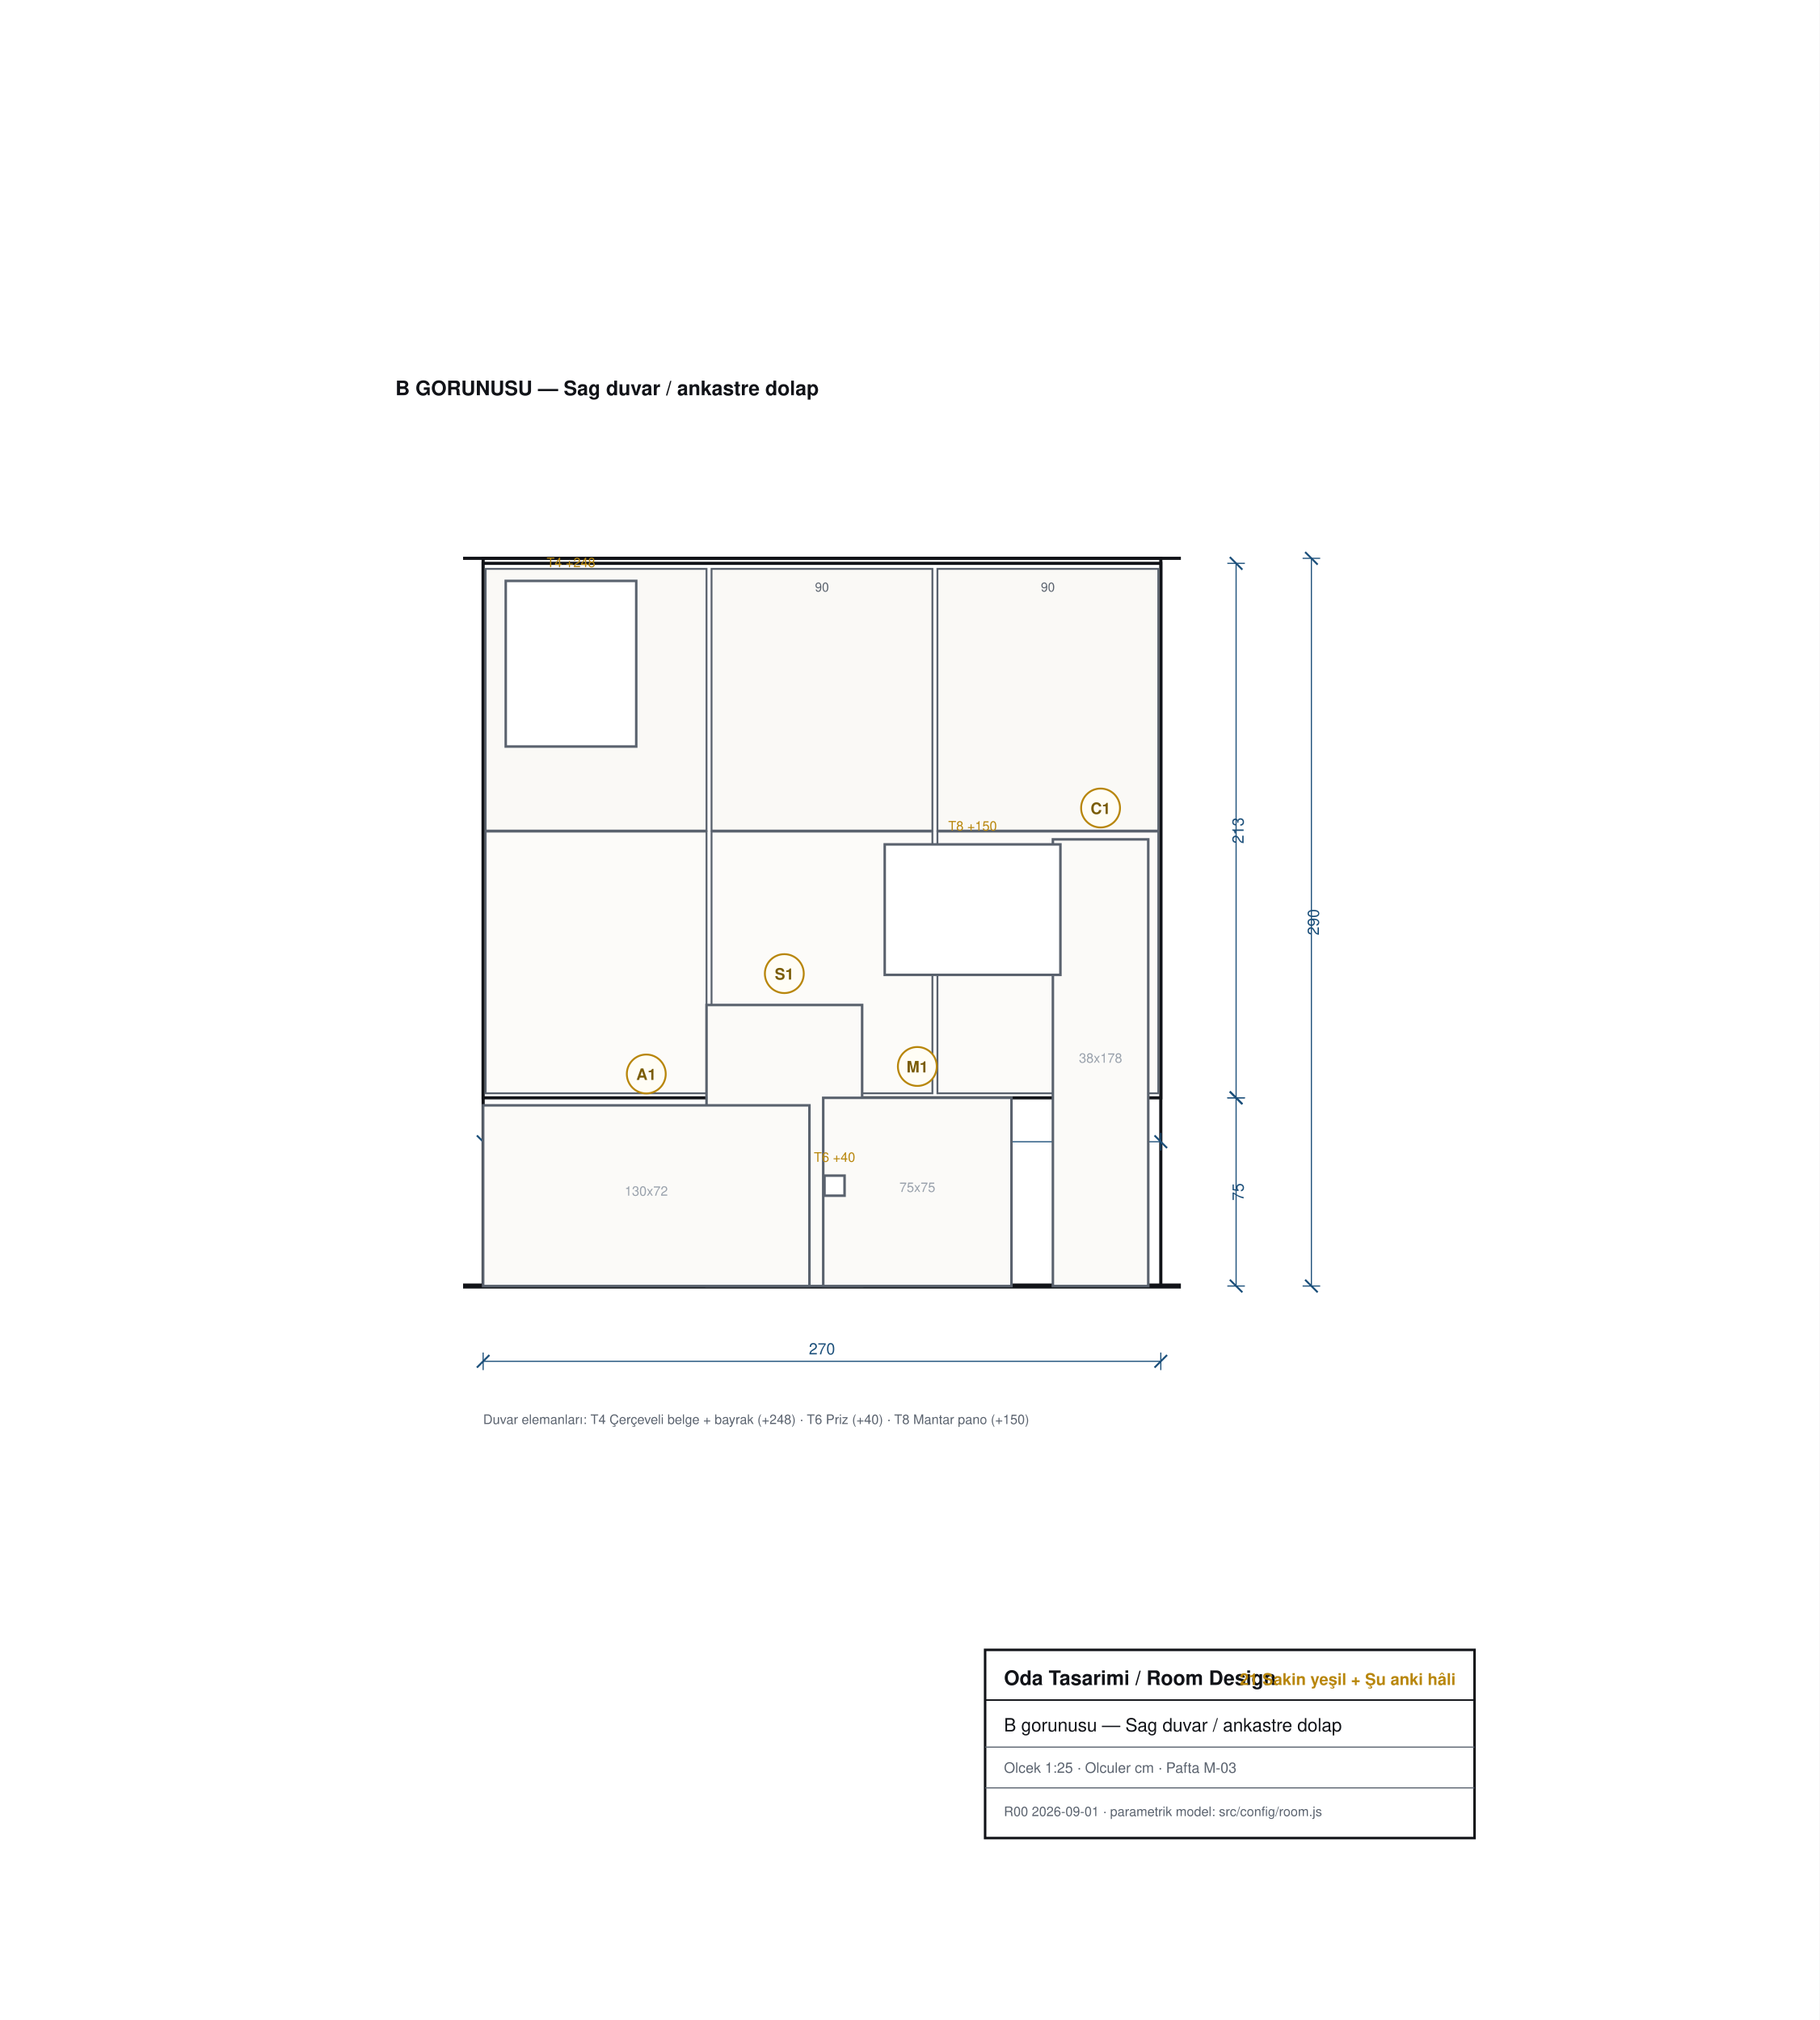
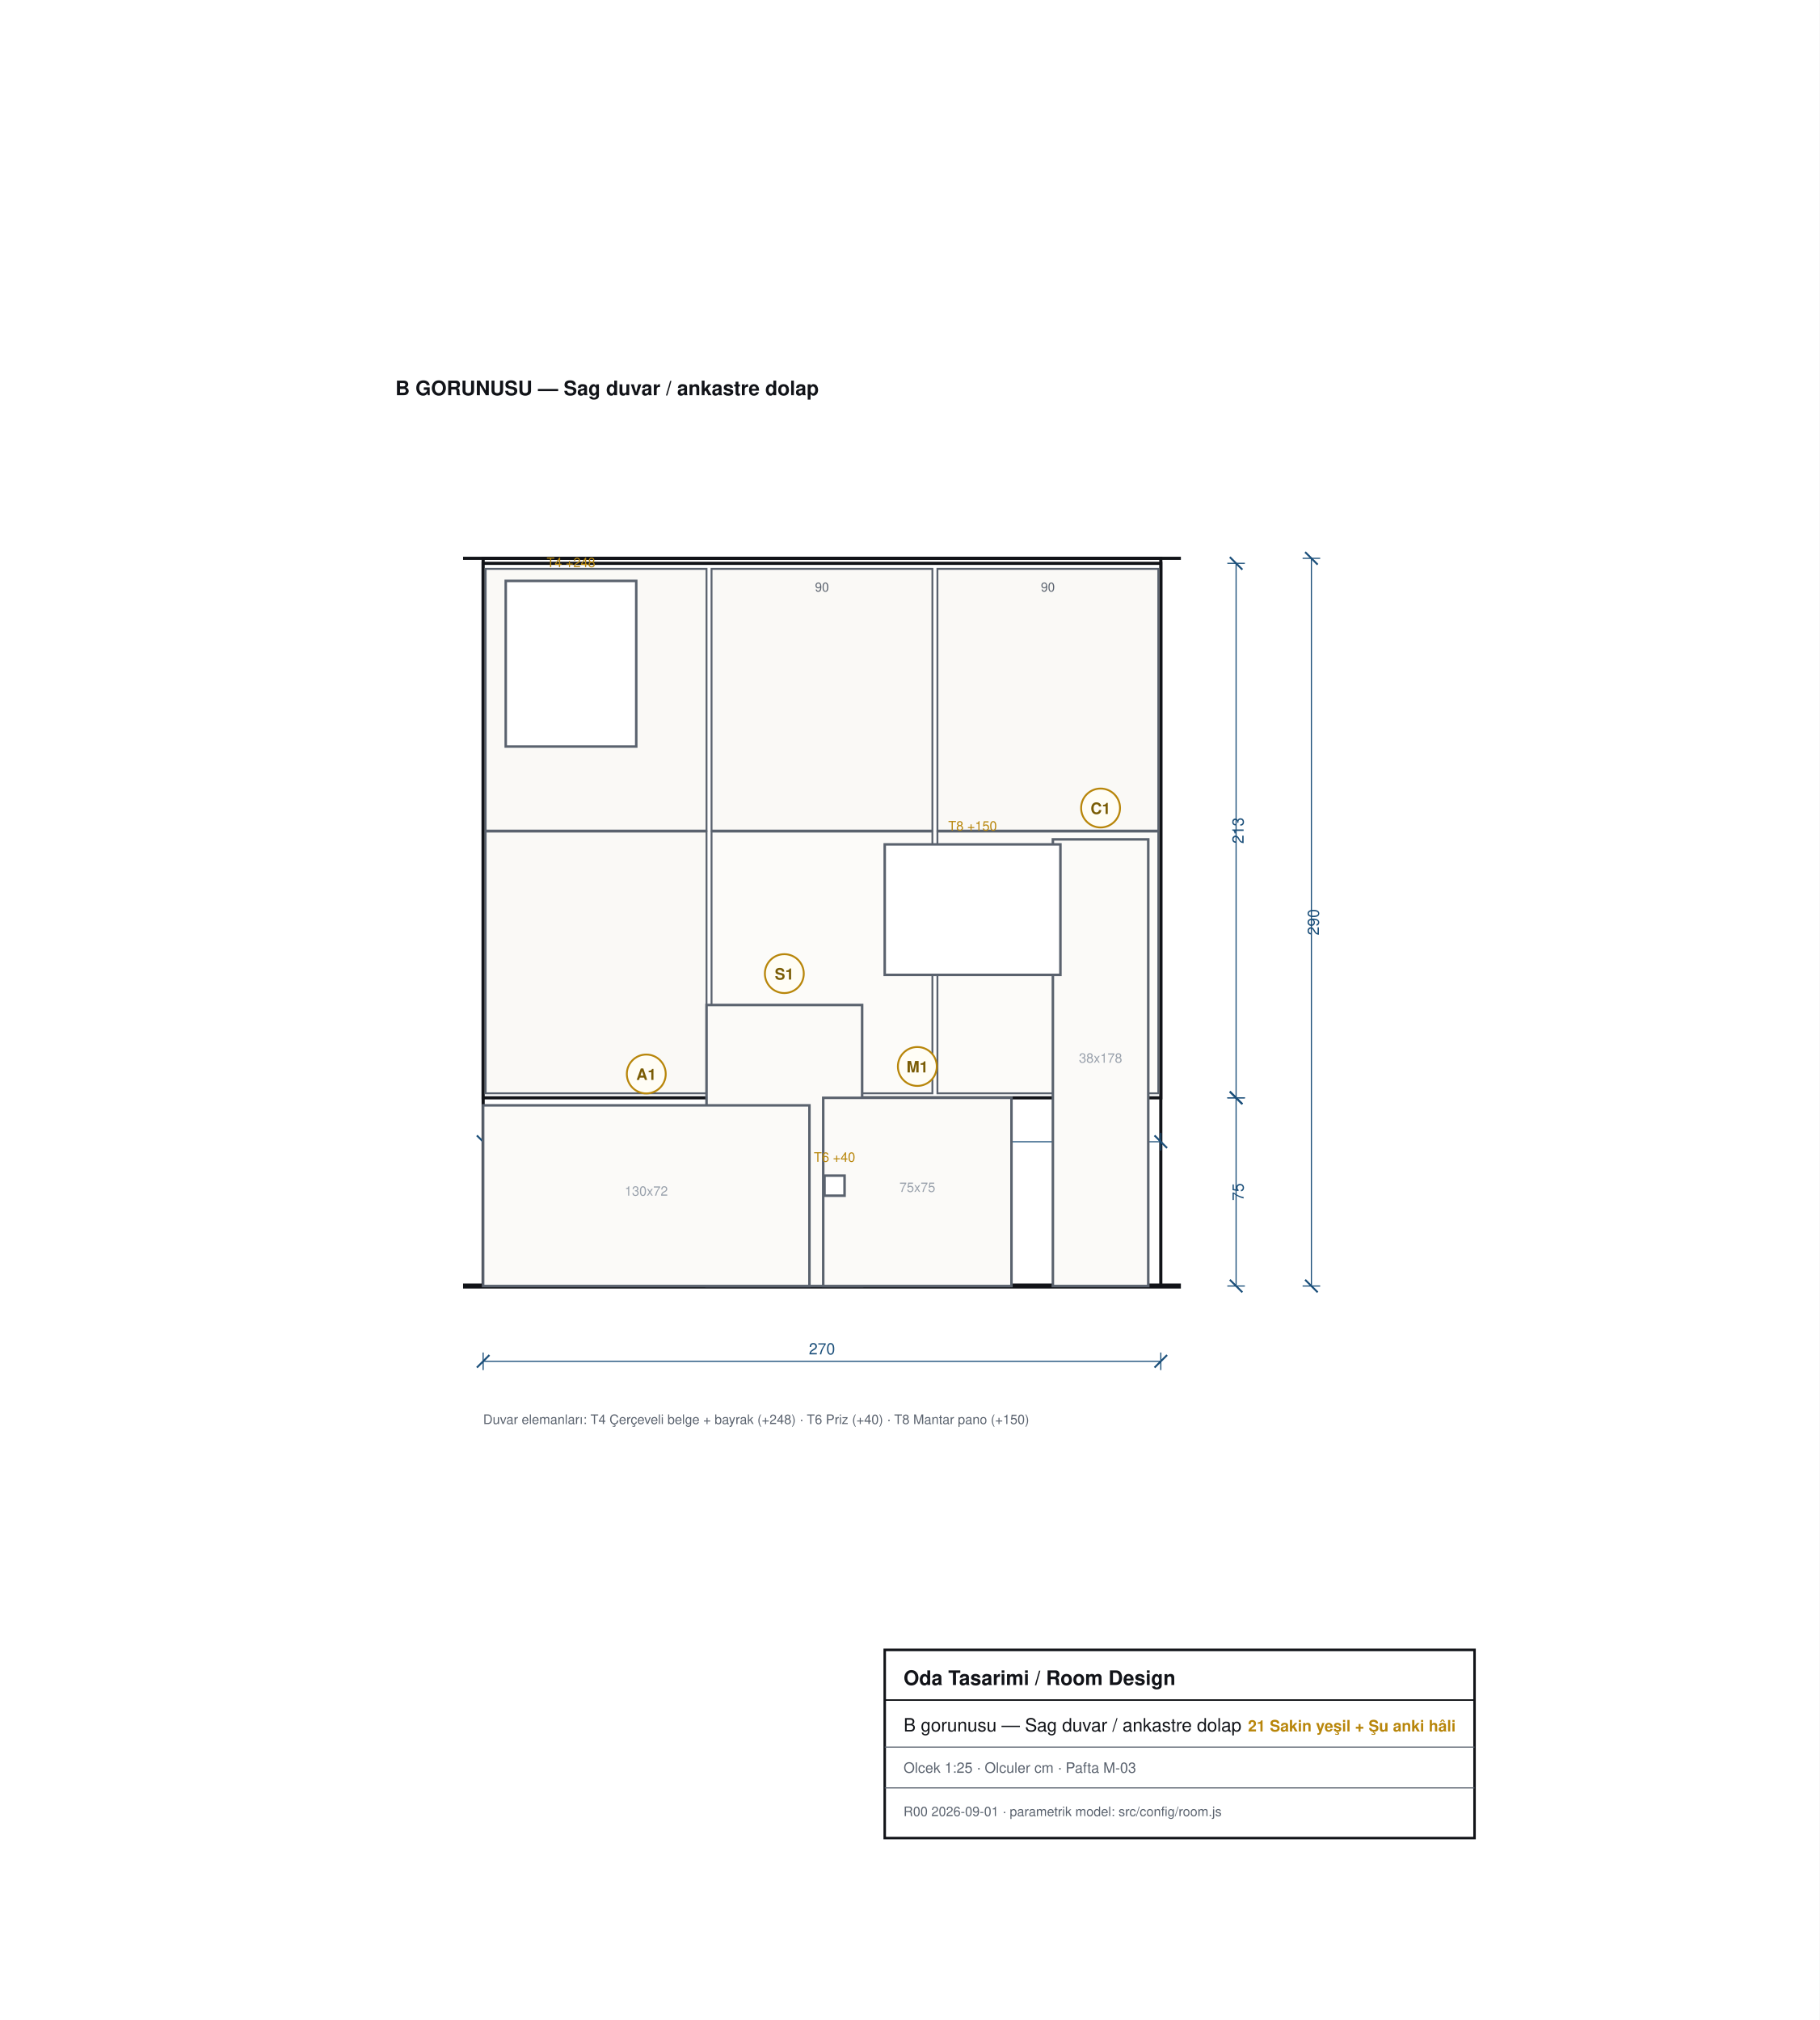
<svg xmlns="http://www.w3.org/2000/svg" width="290mm" height="322mm" viewBox="0 0 290 322" font-family="Helvetica,Arial,sans-serif">
  <rect width="290" height="322" fill="#ffffff" />
  <rect x="77.00" y="89.00" width="108.00" height="116.00" fill="#ffffff" stroke="#111318" stroke-width="0.5" />
  <line x1="73.80" y1="205.00" x2="188.20" y2="205.00" stroke="#111318" stroke-width="0.8" />
  <line x1="73.80" y1="89.00" x2="188.20" y2="89.00" stroke="#111318" stroke-width="0.5" />
  <rect x="77.00" y="89.80" width="108.00" height="85.20" fill="#ffffff" stroke="#111318" stroke-width="0.5" />
-   <rect x="77.40" y="132.56" width="35.20" height="41.72" fill="#fcfbf9" stroke="#5a626e" stroke-width="0.3" />
+   <rect x="77.40" y="132.56" width="35.20" height="41.72" fill="#faf9f6" stroke="#5a626e" stroke-width="0.3" />
  <rect x="77.40" y="90.68" width="35.20" height="41.72" fill="#faf9f6" stroke="#5a626e" stroke-width="0.3" />
  <text x="95.00" y="94.30" font-size="2" fill="#5a626e" text-anchor="middle">90</text>
  <rect x="113.40" y="132.56" width="35.20" height="41.72" fill="#fcfbf9" stroke="#5a626e" stroke-width="0.3" />
  <rect x="113.40" y="90.68" width="35.20" height="41.72" fill="#faf9f6" stroke="#5a626e" stroke-width="0.3" />
  <text x="131.00" y="94.30" font-size="2" fill="#5a626e" text-anchor="middle">90</text>
  <rect x="149.40" y="132.56" width="35.20" height="41.72" fill="#fcfbf9" stroke="#5a626e" stroke-width="0.3" />
  <rect x="149.40" y="90.68" width="35.20" height="41.72" fill="#faf9f6" stroke="#5a626e" stroke-width="0.3" />
  <text x="167.00" y="94.30" font-size="2" fill="#5a626e" text-anchor="middle">90</text>
  <line x1="77.00" y1="183.40" x2="77.00" y2="180.60" stroke="#1b4f7a" stroke-width="0.18" />
  <line x1="185.00" y1="183.40" x2="185.00" y2="180.60" stroke="#1b4f7a" stroke-width="0.18" />
  <line x1="77.00" y1="182.00" x2="185.00" y2="182.00" stroke="#1b4f7a" stroke-width="0.18" />
  <line x1="76.00" y1="181.00" x2="78.00" y2="183.00" stroke="#1b4f7a" stroke-width="0.3" />
  <line x1="184.00" y1="181.00" x2="186.00" y2="183.00" stroke="#1b4f7a" stroke-width="0.3" />
  <text x="131.00" y="183.10" font-size="2.5" fill="#1b4f7a" text-anchor="middle">270</text>
  <line x1="198.40" y1="89.80" x2="195.60" y2="89.80" stroke="#1b4f7a" stroke-width="0.18" />
  <line x1="198.40" y1="175.00" x2="195.60" y2="175.00" stroke="#1b4f7a" stroke-width="0.18" />
  <line x1="197.00" y1="89.80" x2="197.00" y2="175.00" stroke="#1b4f7a" stroke-width="0.18" />
  <line x1="196.00" y1="88.80" x2="198.00" y2="90.80" stroke="#1b4f7a" stroke-width="0.3" />
  <line x1="196.00" y1="174.00" x2="198.00" y2="176.00" stroke="#1b4f7a" stroke-width="0.3" />
  <text x="198.20" y="132.40" font-size="2.5" fill="#1b4f7a" text-anchor="middle" transform="rotate(-90 198.20 132.40)">213</text>
  <line x1="198.40" y1="175.00" x2="195.60" y2="175.00" stroke="#1b4f7a" stroke-width="0.18" />
  <line x1="198.40" y1="205.00" x2="195.60" y2="205.00" stroke="#1b4f7a" stroke-width="0.18" />
  <line x1="197.00" y1="175.00" x2="197.00" y2="205.00" stroke="#1b4f7a" stroke-width="0.18" />
  <line x1="196.00" y1="174.00" x2="198.00" y2="176.00" stroke="#1b4f7a" stroke-width="0.3" />
  <line x1="196.00" y1="204.00" x2="198.00" y2="206.00" stroke="#1b4f7a" stroke-width="0.3" />
  <text x="198.20" y="190.00" font-size="2.5" fill="#1b4f7a" text-anchor="middle" transform="rotate(-90 198.20 190.00)">75</text>
  <line x1="210.40" y1="89.00" x2="207.60" y2="89.00" stroke="#1b4f7a" stroke-width="0.18" />
  <line x1="210.40" y1="205.00" x2="207.60" y2="205.00" stroke="#1b4f7a" stroke-width="0.18" />
  <line x1="209.00" y1="89.00" x2="209.00" y2="205.00" stroke="#1b4f7a" stroke-width="0.18" />
  <line x1="208.00" y1="88.00" x2="210.00" y2="90.00" stroke="#1b4f7a" stroke-width="0.3" />
  <line x1="208.00" y1="204.00" x2="210.00" y2="206.00" stroke="#1b4f7a" stroke-width="0.3" />
  <text x="210.20" y="147.00" font-size="2.5" fill="#1b4f7a" text-anchor="middle" transform="rotate(-90 210.20 147.00)">290</text>
  <line x1="77.00" y1="215.60" x2="77.00" y2="218.40" stroke="#1b4f7a" stroke-width="0.18" />
  <line x1="185.00" y1="215.60" x2="185.00" y2="218.40" stroke="#1b4f7a" stroke-width="0.18" />
  <line x1="77.00" y1="217.00" x2="185.00" y2="217.00" stroke="#1b4f7a" stroke-width="0.18" />
  <line x1="76.00" y1="218.00" x2="78.00" y2="216.00" stroke="#1b4f7a" stroke-width="0.3" />
  <line x1="184.00" y1="218.00" x2="186.00" y2="216.00" stroke="#1b4f7a" stroke-width="0.3" />
  <text x="131.00" y="215.90" font-size="2.5" fill="#1b4f7a" text-anchor="middle">270</text>
  <rect x="112.60" y="160.20" width="24.80" height="44.80" fill="#fbfaf8" stroke="#5a626e" stroke-width="0.4" />
  <circle cx="125.00" cy="155.20" r="3.10" fill="#fffdf5" stroke="#b8860b" stroke-width="0.3" />
  <text x="125.00" y="156.15" font-size="2.5" fill="#7a5c05" text-anchor="middle" font-weight="700">S1</text>
  <text x="125.00" y="182.60" font-size="2.1" fill="#98a0ab" text-anchor="middle">62x112</text>
  <rect x="167.80" y="133.80" width="15.20" height="71.20" fill="#fbfaf8" stroke="#5a626e" stroke-width="0.4" />
  <circle cx="175.40" cy="128.80" r="3.10" fill="#fffdf5" stroke="#b8860b" stroke-width="0.3" />
  <text x="175.40" y="129.75" font-size="2.5" fill="#7a5c05" text-anchor="middle" font-weight="700">C1</text>
  <text x="175.40" y="169.40" font-size="2.1" fill="#98a0ab" text-anchor="middle">38x178</text>
  <rect x="131.20" y="175.00" width="30.00" height="30.00" fill="#fbfaf8" stroke="#5a626e" stroke-width="0.4" />
  <circle cx="146.20" cy="170.00" r="3.10" fill="#fffdf5" stroke="#b8860b" stroke-width="0.3" />
  <text x="146.20" y="170.95" font-size="2.5" fill="#7a5c05" text-anchor="middle" font-weight="700">M1</text>
  <text x="146.20" y="190.00" font-size="2.1" fill="#98a0ab" text-anchor="middle">75x75</text>
  <rect x="77.00" y="176.20" width="52.00" height="28.80" fill="#fbfaf8" stroke="#5a626e" stroke-width="0.4" />
  <circle cx="103.00" cy="171.20" r="3.10" fill="#fffdf5" stroke="#b8860b" stroke-width="0.3" />
  <text x="103.00" y="172.15" font-size="2.5" fill="#7a5c05" text-anchor="middle" font-weight="700">A1</text>
  <text x="103.00" y="190.60" font-size="2.1" fill="#98a0ab" text-anchor="middle">130x72</text>
  <rect x="80.60" y="92.60" width="20.80" height="26.40" fill="#ffffff" stroke="#5a626e" stroke-width="0.4" />
  <text x="91.00" y="90.40" font-size="2.1" fill="#b8860b" text-anchor="middle">T4  +248</text>
  <rect x="131.40" y="187.40" width="3.20" height="3.20" fill="#ffffff" stroke="#5a626e" stroke-width="0.4" />
  <text x="133.00" y="185.20" font-size="2.1" fill="#b8860b" text-anchor="middle">T6  +40</text>
  <rect x="141.00" y="134.60" width="28.00" height="20.80" fill="#ffffff" stroke="#5a626e" stroke-width="0.4" />
  <text x="155.00" y="132.40" font-size="2.1" fill="#b8860b" text-anchor="middle">T8  +150</text>
  <text x="77.00" y="227.00" font-size="2.1" fill="#5a626e" text-anchor="start">Duvar elemanları:  T4 Çerçeveli belge + bayrak (+248)   ·   T6 Priz (+40)   ·   T8 Mantar pano (+150)</text>
  <text x="63.00" y="63.00" font-size="3.2" fill="#111318" text-anchor="start" font-weight="700">B GORUNUSU — Sag duvar / ankastre dolap</text>
-   <rect x="157.00" y="263.00" width="78.00" height="30.00" fill="#ffffff" stroke="#111318" stroke-width="0.4" />
-   <line x1="157.00" y1="271.00" x2="235.00" y2="271.00" stroke="#111318" stroke-width="0.25" />
-   <line x1="157.00" y1="278.50" x2="235.00" y2="278.50" stroke="#5a626e" stroke-width="0.18" />
-   <line x1="157.00" y1="285.00" x2="235.00" y2="285.00" stroke="#5a626e" stroke-width="0.18" />
-   <text x="160.00" y="268.60" font-size="3.2" fill="#111318" text-anchor="start" font-weight="700">Oda Tasarimi / Room Design</text>
-   <text x="160.00" y="276.00" font-size="2.9" fill="#111318" text-anchor="start">B gorunusu — Sag duvar / ankastre dolap</text>
-   <text x="160.00" y="282.60" font-size="2.3" fill="#5a626e" text-anchor="start">Olcek 1:25  ·  Olculer cm  ·  Pafta M-03</text>
-   <text x="232.00" y="268.60" font-size="2.6" fill="#b8860b" text-anchor="end" font-weight="700">21 Sakin yeşil + Şu anki hâli</text>
-   <text x="160.00" y="289.50" font-size="2.1" fill="#5a626e" text-anchor="start">R00  2026-09-01  ·  parametrik model: src/config/room.js</text>
+   <rect x="141.00" y="263.00" width="94.00" height="30.00" fill="#ffffff" stroke="#111318" stroke-width="0.4" />
+   <line x1="141.00" y1="271.00" x2="235.00" y2="271.00" stroke="#111318" stroke-width="0.25" />
+   <line x1="141.00" y1="278.50" x2="235.00" y2="278.50" stroke="#5a626e" stroke-width="0.18" />
+   <line x1="141.00" y1="285.00" x2="235.00" y2="285.00" stroke="#5a626e" stroke-width="0.18" />
+   <text x="144.00" y="268.60" font-size="3.2" fill="#111318" text-anchor="start" font-weight="700">Oda Tasarimi / Room Design</text>
+   <text x="144.00" y="276.00" font-size="2.9" fill="#111318" text-anchor="start">B gorunusu — Sag duvar / ankastre dolap</text>
+   <text x="144.00" y="282.60" font-size="2.3" fill="#5a626e" text-anchor="start">Olcek 1:25  ·  Olculer cm  ·  Pafta M-03</text>
+   <text x="232.00" y="276.00" font-size="2.5" fill="#b8860b" text-anchor="end" font-weight="700">21 Sakin yeşil + Şu anki hâli</text>
+   <text x="144.00" y="289.50" font-size="2.1" fill="#5a626e" text-anchor="start">R00  2026-09-01  ·  parametrik model: src/config/room.js</text>
</svg>
